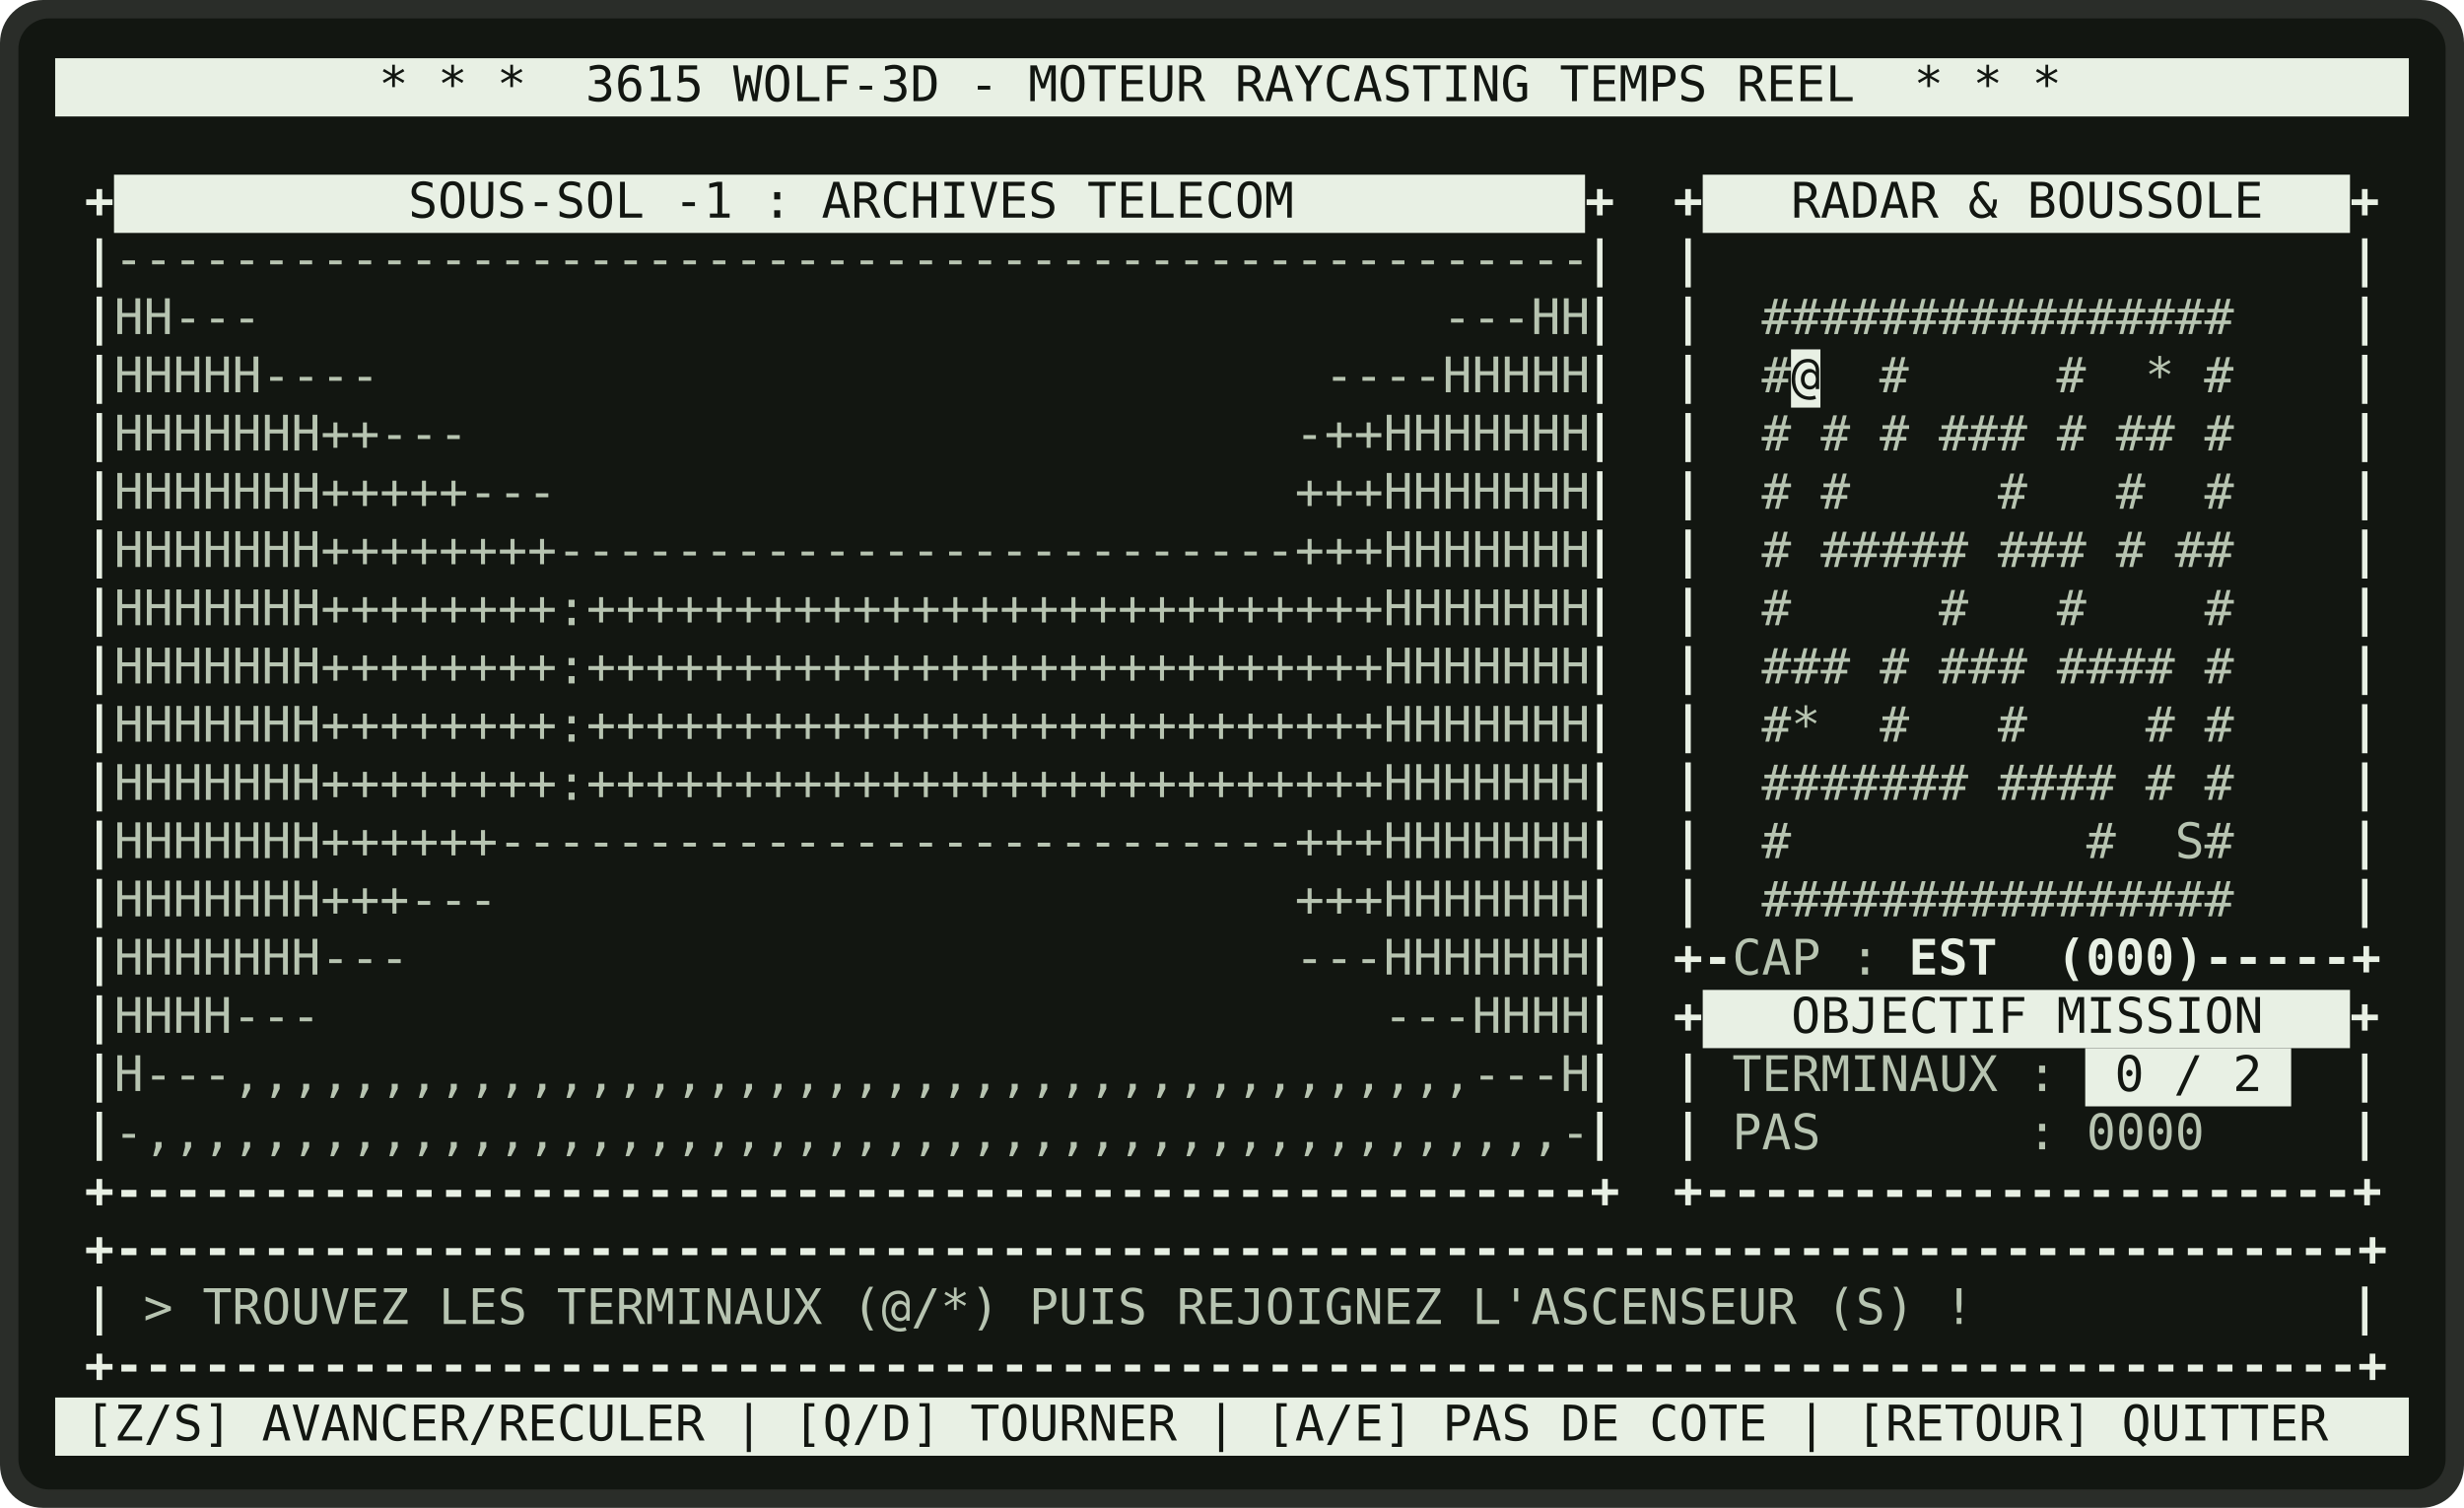
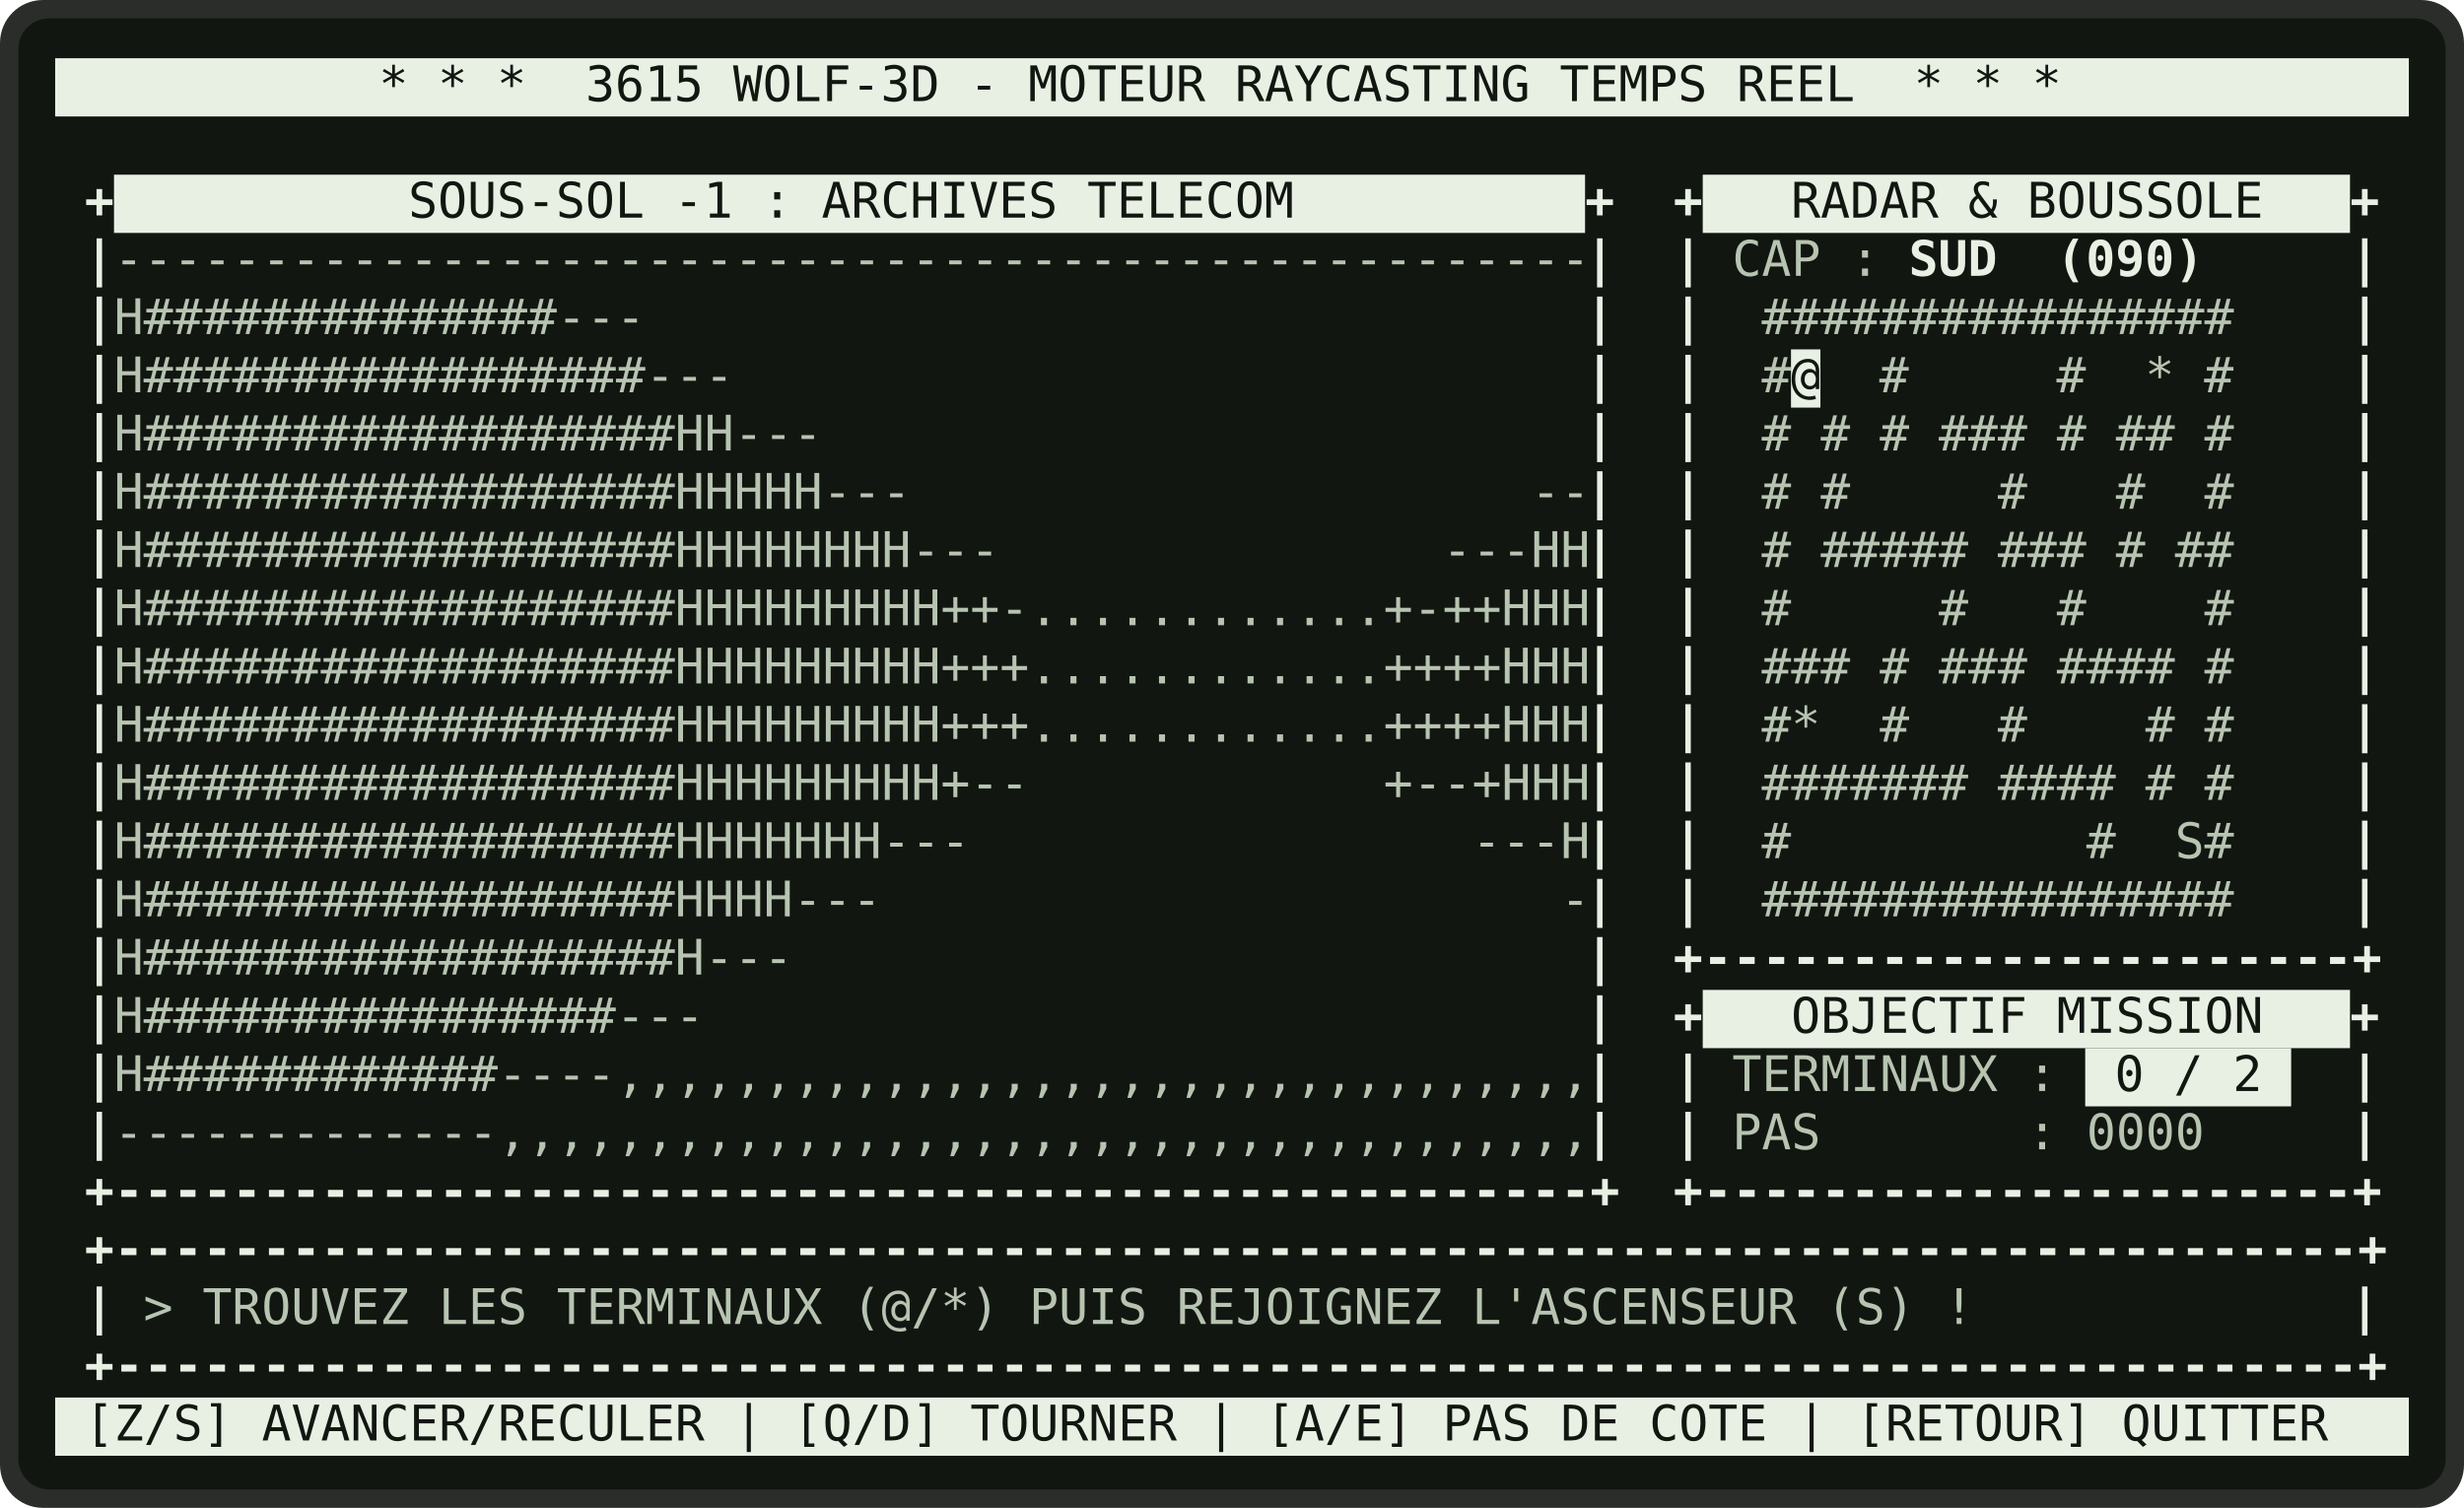
<svg xmlns="http://www.w3.org/2000/svg" viewBox="0 0 804 492" width="804" height="492" role="img" aria-label="3615 WOLF-3D">
  <rect x="0" y="0" width="804" height="492" rx="14" fill="rgb(42,45,41)" />
  <rect x="6" y="6" width="792" height="480" rx="10" fill="rgb(18,22,17)" />
  <g font-family="'DejaVu Sans Mono','Consolas','Courier New',monospace" font-size="16" xml:space="preserve">
    <rect x="18.0" y="19.0" width="768.0" height="19.0" fill="rgb(232,240,228)" />
    <text x="123.6" y="33.0" fill="rgb(18,22,17)" textLength="547.2" lengthAdjust="spacingAndGlyphs">* * *  3615 WOLF-3D - MOTEUR RAYCASTING TEMPS REEL  * * *</text>
    <text x="27.6" y="71.0" fill="rgb(232,240,228)" font-weight="bold" textLength="9.6" lengthAdjust="spacingAndGlyphs">+</text>
    <rect x="37.2" y="57.0" width="480.0" height="19.0" fill="rgb(232,240,228)" />
    <text x="133.2" y="71.0" fill="rgb(18,22,17)" textLength="288.0" lengthAdjust="spacingAndGlyphs">SOUS-SOL -1 : ARCHIVES TELECOM</text>
    <text x="517.2" y="71.0" fill="rgb(232,240,228)" font-weight="bold" textLength="9.6" lengthAdjust="spacingAndGlyphs">+</text>
    <text x="546.0" y="71.0" fill="rgb(232,240,228)" font-weight="bold" textLength="9.6" lengthAdjust="spacingAndGlyphs">+</text>
    <rect x="555.6" y="57.0" width="211.2" height="19.0" fill="rgb(232,240,228)" />
    <text x="584.4" y="71.0" fill="rgb(18,22,17)" textLength="153.6" lengthAdjust="spacingAndGlyphs">RADAR &amp; BOUSSOLE</text>
    <text x="766.8" y="71.0" fill="rgb(232,240,228)" font-weight="bold" textLength="9.6" lengthAdjust="spacingAndGlyphs">+</text>
    <text x="27.6" y="90.0" fill="rgb(232,240,228)" font-weight="bold" textLength="9.6" lengthAdjust="spacingAndGlyphs">|</text>
    <text x="37.2" y="90.0" fill="rgb(183,196,177)" textLength="480.0" lengthAdjust="spacingAndGlyphs">--------------------------------------------------</text>
    <text x="517.2" y="90.0" fill="rgb(232,240,228)" font-weight="bold" textLength="9.6" lengthAdjust="spacingAndGlyphs">|</text>
    <text x="546.0" y="90.0" fill="rgb(232,240,228)" font-weight="bold" textLength="9.6" lengthAdjust="spacingAndGlyphs">|</text>
+     <text x="565.2" y="90.0" fill="rgb(183,196,177)" textLength="48.0" lengthAdjust="spacingAndGlyphs">CAP :</text>
+     <text x="622.8" y="90.0" fill="rgb(232,240,228)" font-weight="bold" textLength="96.0" lengthAdjust="spacingAndGlyphs">SUD  (090)</text>
    <text x="766.8" y="90.0" fill="rgb(232,240,228)" font-weight="bold" textLength="9.6" lengthAdjust="spacingAndGlyphs">|</text>
    <text x="27.6" y="109.0" fill="rgb(232,240,228)" font-weight="bold" textLength="9.6" lengthAdjust="spacingAndGlyphs">|</text>
-     <text x="37.2" y="109.0" fill="rgb(183,196,177)" textLength="480.0" lengthAdjust="spacingAndGlyphs">HH---                                        ---HH</text>
+     <text x="37.2" y="109.0" fill="rgb(183,196,177)" textLength="172.8" lengthAdjust="spacingAndGlyphs">H##############---</text>
    <text x="517.2" y="109.0" fill="rgb(232,240,228)" font-weight="bold" textLength="9.6" lengthAdjust="spacingAndGlyphs">|</text>
    <text x="546.0" y="109.0" fill="rgb(232,240,228)" font-weight="bold" textLength="9.6" lengthAdjust="spacingAndGlyphs">|</text>
    <text x="574.8" y="109.0" fill="rgb(183,196,177)" textLength="153.6" lengthAdjust="spacingAndGlyphs">################</text>
    <text x="766.8" y="109.0" fill="rgb(232,240,228)" font-weight="bold" textLength="9.6" lengthAdjust="spacingAndGlyphs">|</text>
    <text x="27.6" y="128.0" fill="rgb(232,240,228)" font-weight="bold" textLength="9.6" lengthAdjust="spacingAndGlyphs">|</text>
-     <text x="37.2" y="128.0" fill="rgb(183,196,177)" textLength="480.0" lengthAdjust="spacingAndGlyphs">HHHHH----                                ----HHHHH</text>
+     <text x="37.2" y="128.0" fill="rgb(183,196,177)" textLength="201.6" lengthAdjust="spacingAndGlyphs">H#################---</text>
    <text x="517.2" y="128.0" fill="rgb(232,240,228)" font-weight="bold" textLength="9.6" lengthAdjust="spacingAndGlyphs">|</text>
    <text x="546.0" y="128.0" fill="rgb(232,240,228)" font-weight="bold" textLength="9.6" lengthAdjust="spacingAndGlyphs">|</text>
    <text x="574.8" y="128.0" fill="rgb(183,196,177)" textLength="9.6" lengthAdjust="spacingAndGlyphs">#</text>
    <rect x="584.4" y="114.0" width="9.6" height="19.0" fill="rgb(232,240,228)" />
    <text x="584.4" y="128.0" fill="rgb(18,22,17)" textLength="9.6" lengthAdjust="spacingAndGlyphs">@</text>
    <text x="613.2" y="128.0" fill="rgb(183,196,177)" textLength="115.2" lengthAdjust="spacingAndGlyphs">#     #  * #</text>
    <text x="766.8" y="128.0" fill="rgb(232,240,228)" font-weight="bold" textLength="9.6" lengthAdjust="spacingAndGlyphs">|</text>
    <text x="27.6" y="147.0" fill="rgb(232,240,228)" font-weight="bold" textLength="9.6" lengthAdjust="spacingAndGlyphs">|</text>
-     <text x="37.2" y="147.0" fill="rgb(183,196,177)" textLength="480.0" lengthAdjust="spacingAndGlyphs">HHHHHHH++---                            -++HHHHHHH</text>
+     <text x="37.2" y="147.0" fill="rgb(183,196,177)" textLength="230.4" lengthAdjust="spacingAndGlyphs">H##################HH---</text>
    <text x="517.2" y="147.0" fill="rgb(232,240,228)" font-weight="bold" textLength="9.6" lengthAdjust="spacingAndGlyphs">|</text>
    <text x="546.0" y="147.0" fill="rgb(232,240,228)" font-weight="bold" textLength="9.6" lengthAdjust="spacingAndGlyphs">|</text>
    <text x="574.8" y="147.0" fill="rgb(183,196,177)" textLength="153.6" lengthAdjust="spacingAndGlyphs"># # # ### # ## #</text>
    <text x="766.8" y="147.0" fill="rgb(232,240,228)" font-weight="bold" textLength="9.6" lengthAdjust="spacingAndGlyphs">|</text>
    <text x="27.6" y="166.0" fill="rgb(232,240,228)" font-weight="bold" textLength="9.6" lengthAdjust="spacingAndGlyphs">|</text>
-     <text x="37.2" y="166.0" fill="rgb(183,196,177)" textLength="480.0" lengthAdjust="spacingAndGlyphs">HHHHHHH+++++---                         +++HHHHHHH</text>
+     <text x="37.2" y="166.0" fill="rgb(183,196,177)" textLength="480.0" lengthAdjust="spacingAndGlyphs">H##################HHHHH---                     --</text>
    <text x="517.2" y="166.0" fill="rgb(232,240,228)" font-weight="bold" textLength="9.6" lengthAdjust="spacingAndGlyphs">|</text>
    <text x="546.0" y="166.0" fill="rgb(232,240,228)" font-weight="bold" textLength="9.6" lengthAdjust="spacingAndGlyphs">|</text>
    <text x="574.8" y="166.0" fill="rgb(183,196,177)" textLength="153.6" lengthAdjust="spacingAndGlyphs"># #     #   #  #</text>
    <text x="766.8" y="166.0" fill="rgb(232,240,228)" font-weight="bold" textLength="9.6" lengthAdjust="spacingAndGlyphs">|</text>
    <text x="27.6" y="185.0" fill="rgb(232,240,228)" font-weight="bold" textLength="9.6" lengthAdjust="spacingAndGlyphs">|</text>
-     <text x="37.2" y="185.0" fill="rgb(183,196,177)" textLength="480.0" lengthAdjust="spacingAndGlyphs">HHHHHHH++++++++-------------------------+++HHHHHHH</text>
+     <text x="37.2" y="185.0" fill="rgb(183,196,177)" textLength="480.0" lengthAdjust="spacingAndGlyphs">H##################HHHHHHHH---               ---HH</text>
    <text x="517.2" y="185.0" fill="rgb(232,240,228)" font-weight="bold" textLength="9.6" lengthAdjust="spacingAndGlyphs">|</text>
    <text x="546.0" y="185.0" fill="rgb(232,240,228)" font-weight="bold" textLength="9.6" lengthAdjust="spacingAndGlyphs">|</text>
    <text x="574.8" y="185.0" fill="rgb(183,196,177)" textLength="153.6" lengthAdjust="spacingAndGlyphs"># ##### ### # ##</text>
    <text x="766.8" y="185.0" fill="rgb(232,240,228)" font-weight="bold" textLength="9.6" lengthAdjust="spacingAndGlyphs">|</text>
    <text x="27.6" y="204.0" fill="rgb(232,240,228)" font-weight="bold" textLength="9.6" lengthAdjust="spacingAndGlyphs">|</text>
-     <text x="37.2" y="204.0" fill="rgb(183,196,177)" textLength="480.0" lengthAdjust="spacingAndGlyphs">HHHHHHH++++++++:+++++++++++++++++++++++++++HHHHHHH</text>
+     <text x="37.2" y="204.0" fill="rgb(183,196,177)" textLength="480.0" lengthAdjust="spacingAndGlyphs">H##################HHHHHHHHH++-............+-++HHH</text>
    <text x="517.2" y="204.0" fill="rgb(232,240,228)" font-weight="bold" textLength="9.6" lengthAdjust="spacingAndGlyphs">|</text>
    <text x="546.0" y="204.0" fill="rgb(232,240,228)" font-weight="bold" textLength="9.6" lengthAdjust="spacingAndGlyphs">|</text>
    <text x="574.8" y="204.0" fill="rgb(183,196,177)" textLength="153.6" lengthAdjust="spacingAndGlyphs">#     #   #    #</text>
    <text x="766.8" y="204.0" fill="rgb(232,240,228)" font-weight="bold" textLength="9.6" lengthAdjust="spacingAndGlyphs">|</text>
    <text x="27.6" y="223.0" fill="rgb(232,240,228)" font-weight="bold" textLength="9.6" lengthAdjust="spacingAndGlyphs">|</text>
-     <text x="37.2" y="223.0" fill="rgb(183,196,177)" textLength="480.0" lengthAdjust="spacingAndGlyphs">HHHHHHH++++++++:+++++++++++++++++++++++++++HHHHHHH</text>
+     <text x="37.2" y="223.0" fill="rgb(183,196,177)" textLength="480.0" lengthAdjust="spacingAndGlyphs">H##################HHHHHHHHH+++............++++HHH</text>
    <text x="517.2" y="223.0" fill="rgb(232,240,228)" font-weight="bold" textLength="9.6" lengthAdjust="spacingAndGlyphs">|</text>
    <text x="546.0" y="223.0" fill="rgb(232,240,228)" font-weight="bold" textLength="9.6" lengthAdjust="spacingAndGlyphs">|</text>
    <text x="574.8" y="223.0" fill="rgb(183,196,177)" textLength="153.6" lengthAdjust="spacingAndGlyphs">### # ### #### #</text>
    <text x="766.8" y="223.0" fill="rgb(232,240,228)" font-weight="bold" textLength="9.6" lengthAdjust="spacingAndGlyphs">|</text>
    <text x="27.6" y="242.0" fill="rgb(232,240,228)" font-weight="bold" textLength="9.6" lengthAdjust="spacingAndGlyphs">|</text>
-     <text x="37.2" y="242.0" fill="rgb(183,196,177)" textLength="480.0" lengthAdjust="spacingAndGlyphs">HHHHHHH++++++++:+++++++++++++++++++++++++++HHHHHHH</text>
+     <text x="37.2" y="242.0" fill="rgb(183,196,177)" textLength="480.0" lengthAdjust="spacingAndGlyphs">H##################HHHHHHHHH+++............++++HHH</text>
    <text x="517.2" y="242.0" fill="rgb(232,240,228)" font-weight="bold" textLength="9.6" lengthAdjust="spacingAndGlyphs">|</text>
    <text x="546.0" y="242.0" fill="rgb(232,240,228)" font-weight="bold" textLength="9.6" lengthAdjust="spacingAndGlyphs">|</text>
    <text x="574.8" y="242.0" fill="rgb(183,196,177)" textLength="153.6" lengthAdjust="spacingAndGlyphs">#*  #   #    # #</text>
    <text x="766.8" y="242.0" fill="rgb(232,240,228)" font-weight="bold" textLength="9.6" lengthAdjust="spacingAndGlyphs">|</text>
    <text x="27.6" y="261.0" fill="rgb(232,240,228)" font-weight="bold" textLength="9.6" lengthAdjust="spacingAndGlyphs">|</text>
-     <text x="37.2" y="261.0" fill="rgb(183,196,177)" textLength="480.0" lengthAdjust="spacingAndGlyphs">HHHHHHH++++++++:+++++++++++++++++++++++++++HHHHHHH</text>
+     <text x="37.2" y="261.0" fill="rgb(183,196,177)" textLength="480.0" lengthAdjust="spacingAndGlyphs">H##################HHHHHHHHH+--            +--+HHH</text>
    <text x="517.2" y="261.0" fill="rgb(232,240,228)" font-weight="bold" textLength="9.6" lengthAdjust="spacingAndGlyphs">|</text>
    <text x="546.0" y="261.0" fill="rgb(232,240,228)" font-weight="bold" textLength="9.6" lengthAdjust="spacingAndGlyphs">|</text>
    <text x="574.8" y="261.0" fill="rgb(183,196,177)" textLength="153.6" lengthAdjust="spacingAndGlyphs">####### #### # #</text>
    <text x="766.8" y="261.0" fill="rgb(232,240,228)" font-weight="bold" textLength="9.6" lengthAdjust="spacingAndGlyphs">|</text>
    <text x="27.6" y="280.0" fill="rgb(232,240,228)" font-weight="bold" textLength="9.6" lengthAdjust="spacingAndGlyphs">|</text>
-     <text x="37.2" y="280.0" fill="rgb(183,196,177)" textLength="480.0" lengthAdjust="spacingAndGlyphs">HHHHHHH++++++---------------------------+++HHHHHHH</text>
+     <text x="37.2" y="280.0" fill="rgb(183,196,177)" textLength="480.0" lengthAdjust="spacingAndGlyphs">H##################HHHHHHH---                 ---H</text>
    <text x="517.2" y="280.0" fill="rgb(232,240,228)" font-weight="bold" textLength="9.6" lengthAdjust="spacingAndGlyphs">|</text>
    <text x="546.0" y="280.0" fill="rgb(232,240,228)" font-weight="bold" textLength="9.6" lengthAdjust="spacingAndGlyphs">|</text>
    <text x="574.8" y="280.0" fill="rgb(183,196,177)" textLength="153.6" lengthAdjust="spacingAndGlyphs">#          #  S#</text>
    <text x="766.8" y="280.0" fill="rgb(232,240,228)" font-weight="bold" textLength="9.6" lengthAdjust="spacingAndGlyphs">|</text>
    <text x="27.6" y="299.0" fill="rgb(232,240,228)" font-weight="bold" textLength="9.6" lengthAdjust="spacingAndGlyphs">|</text>
-     <text x="37.2" y="299.0" fill="rgb(183,196,177)" textLength="480.0" lengthAdjust="spacingAndGlyphs">HHHHHHH+++---                           +++HHHHHHH</text>
+     <text x="37.2" y="299.0" fill="rgb(183,196,177)" textLength="480.0" lengthAdjust="spacingAndGlyphs">H##################HHHH---                       -</text>
    <text x="517.2" y="299.0" fill="rgb(232,240,228)" font-weight="bold" textLength="9.6" lengthAdjust="spacingAndGlyphs">|</text>
    <text x="546.0" y="299.0" fill="rgb(232,240,228)" font-weight="bold" textLength="9.6" lengthAdjust="spacingAndGlyphs">|</text>
    <text x="574.8" y="299.0" fill="rgb(183,196,177)" textLength="153.6" lengthAdjust="spacingAndGlyphs">################</text>
    <text x="766.8" y="299.0" fill="rgb(232,240,228)" font-weight="bold" textLength="9.6" lengthAdjust="spacingAndGlyphs">|</text>
    <text x="27.6" y="318.0" fill="rgb(232,240,228)" font-weight="bold" textLength="9.6" lengthAdjust="spacingAndGlyphs">|</text>
-     <text x="37.2" y="318.0" fill="rgb(183,196,177)" textLength="480.0" lengthAdjust="spacingAndGlyphs">HHHHHHH---                              ---HHHHHHH</text>
+     <text x="37.2" y="318.0" fill="rgb(183,196,177)" textLength="220.8" lengthAdjust="spacingAndGlyphs">H##################H---</text>
    <text x="517.2" y="318.0" fill="rgb(232,240,228)" font-weight="bold" textLength="9.6" lengthAdjust="spacingAndGlyphs">|</text>
-     <text x="546.0" y="318.0" fill="rgb(232,240,228)" font-weight="bold" textLength="19.2" lengthAdjust="spacingAndGlyphs">+-</text>
-     <text x="565.2" y="318.0" fill="rgb(183,196,177)" textLength="48.0" lengthAdjust="spacingAndGlyphs">CAP :</text>
-     <text x="622.8" y="318.0" fill="rgb(232,240,228)" font-weight="bold" textLength="153.6" lengthAdjust="spacingAndGlyphs">EST  (000)-----+</text>
+     <text x="546.0" y="318.0" fill="rgb(232,240,228)" font-weight="bold" textLength="230.4" lengthAdjust="spacingAndGlyphs">+----------------------+</text>
    <text x="27.6" y="337.0" fill="rgb(232,240,228)" font-weight="bold" textLength="9.6" lengthAdjust="spacingAndGlyphs">|</text>
-     <text x="37.2" y="337.0" fill="rgb(183,196,177)" textLength="480.0" lengthAdjust="spacingAndGlyphs">HHHH---                                    ---HHHH</text>
+     <text x="37.2" y="337.0" fill="rgb(183,196,177)" textLength="192.0" lengthAdjust="spacingAndGlyphs">H################---</text>
    <text x="517.2" y="337.0" fill="rgb(232,240,228)" font-weight="bold" textLength="9.6" lengthAdjust="spacingAndGlyphs">|</text>
    <text x="546.0" y="337.0" fill="rgb(232,240,228)" font-weight="bold" textLength="9.6" lengthAdjust="spacingAndGlyphs">+</text>
    <rect x="555.6" y="323.0" width="211.2" height="19.0" fill="rgb(232,240,228)" />
    <text x="584.4" y="337.0" fill="rgb(18,22,17)" textLength="153.6" lengthAdjust="spacingAndGlyphs">OBJECTIF MISSION</text>
    <text x="766.8" y="337.0" fill="rgb(232,240,228)" font-weight="bold" textLength="9.6" lengthAdjust="spacingAndGlyphs">+</text>
    <text x="27.6" y="356.0" fill="rgb(232,240,228)" font-weight="bold" textLength="9.6" lengthAdjust="spacingAndGlyphs">|</text>
-     <text x="37.2" y="356.0" fill="rgb(183,196,177)" textLength="480.0" lengthAdjust="spacingAndGlyphs">H---,,,,,,,,,,,,,,,,,,,,,,,,,,,,,,,,,,,,,,,,,,---H</text>
+     <text x="37.2" y="356.0" fill="rgb(183,196,177)" textLength="480.0" lengthAdjust="spacingAndGlyphs">H############----,,,,,,,,,,,,,,,,,,,,,,,,,,,,,,,,,</text>
    <text x="517.2" y="356.0" fill="rgb(232,240,228)" font-weight="bold" textLength="9.6" lengthAdjust="spacingAndGlyphs">|</text>
    <text x="546.0" y="356.0" fill="rgb(232,240,228)" font-weight="bold" textLength="9.6" lengthAdjust="spacingAndGlyphs">|</text>
    <text x="565.2" y="356.0" fill="rgb(183,196,177)" textLength="105.6" lengthAdjust="spacingAndGlyphs">TERMINAUX :</text>
    <rect x="680.4" y="342.0" width="67.2" height="19.0" fill="rgb(232,240,228)" />
    <text x="690.0" y="356.0" fill="rgb(18,22,17)" textLength="48.0" lengthAdjust="spacingAndGlyphs">0 / 2</text>
    <text x="766.8" y="356.0" fill="rgb(232,240,228)" font-weight="bold" textLength="9.6" lengthAdjust="spacingAndGlyphs">|</text>
    <text x="27.6" y="375.0" fill="rgb(232,240,228)" font-weight="bold" textLength="9.6" lengthAdjust="spacingAndGlyphs">|</text>
-     <text x="37.2" y="375.0" fill="rgb(183,196,177)" textLength="480.0" lengthAdjust="spacingAndGlyphs">-,,,,,,,,,,,,,,,,,,,,,,,,,,,,,,,,,,,,,,,,,,,,,,,,-</text>
+     <text x="37.2" y="375.0" fill="rgb(183,196,177)" textLength="480.0" lengthAdjust="spacingAndGlyphs">-------------,,,,,,,,,,,,,,,,,,,,,,,,,,,,,,,,,,,,,</text>
    <text x="517.2" y="375.0" fill="rgb(232,240,228)" font-weight="bold" textLength="9.6" lengthAdjust="spacingAndGlyphs">|</text>
    <text x="546.0" y="375.0" fill="rgb(232,240,228)" font-weight="bold" textLength="9.6" lengthAdjust="spacingAndGlyphs">|</text>
    <text x="565.2" y="375.0" fill="rgb(183,196,177)" textLength="153.6" lengthAdjust="spacingAndGlyphs">PAS       : 0000</text>
    <text x="766.8" y="375.0" fill="rgb(232,240,228)" font-weight="bold" textLength="9.6" lengthAdjust="spacingAndGlyphs">|</text>
    <text x="27.6" y="394.0" fill="rgb(232,240,228)" font-weight="bold" textLength="499.2" lengthAdjust="spacingAndGlyphs">+--------------------------------------------------+</text>
    <text x="546.0" y="394.0" fill="rgb(232,240,228)" font-weight="bold" textLength="230.4" lengthAdjust="spacingAndGlyphs">+----------------------+</text>
    <text x="27.6" y="413.0" fill="rgb(232,240,228)" font-weight="bold" textLength="748.8" lengthAdjust="spacingAndGlyphs">+----------------------------------------------------------------------------+</text>
    <text x="27.6" y="432.0" fill="rgb(232,240,228)" font-weight="bold" textLength="9.6" lengthAdjust="spacingAndGlyphs">|</text>
    <text x="46.8" y="432.0" fill="rgb(183,196,177)" textLength="595.2" lengthAdjust="spacingAndGlyphs">&gt; TROUVEZ LES TERMINAUX (@/*) PUIS REJOIGNEZ L'ASCENSEUR (S) !</text>
    <text x="766.8" y="432.0" fill="rgb(232,240,228)" font-weight="bold" textLength="9.6" lengthAdjust="spacingAndGlyphs">|</text>
    <text x="27.6" y="451.0" fill="rgb(232,240,228)" font-weight="bold" textLength="748.8" lengthAdjust="spacingAndGlyphs">+----------------------------------------------------------------------------+</text>
    <rect x="18.0" y="456.0" width="768.0" height="19.0" fill="rgb(232,240,228)" />
    <text x="27.6" y="470.0" fill="rgb(18,22,17)" textLength="729.6" lengthAdjust="spacingAndGlyphs">[Z/S] AVANCER/RECULER | [Q/D] TOURNER | [A/E] PAS DE COTE | [RETOUR] QUITTER</text>
  </g>
</svg>
